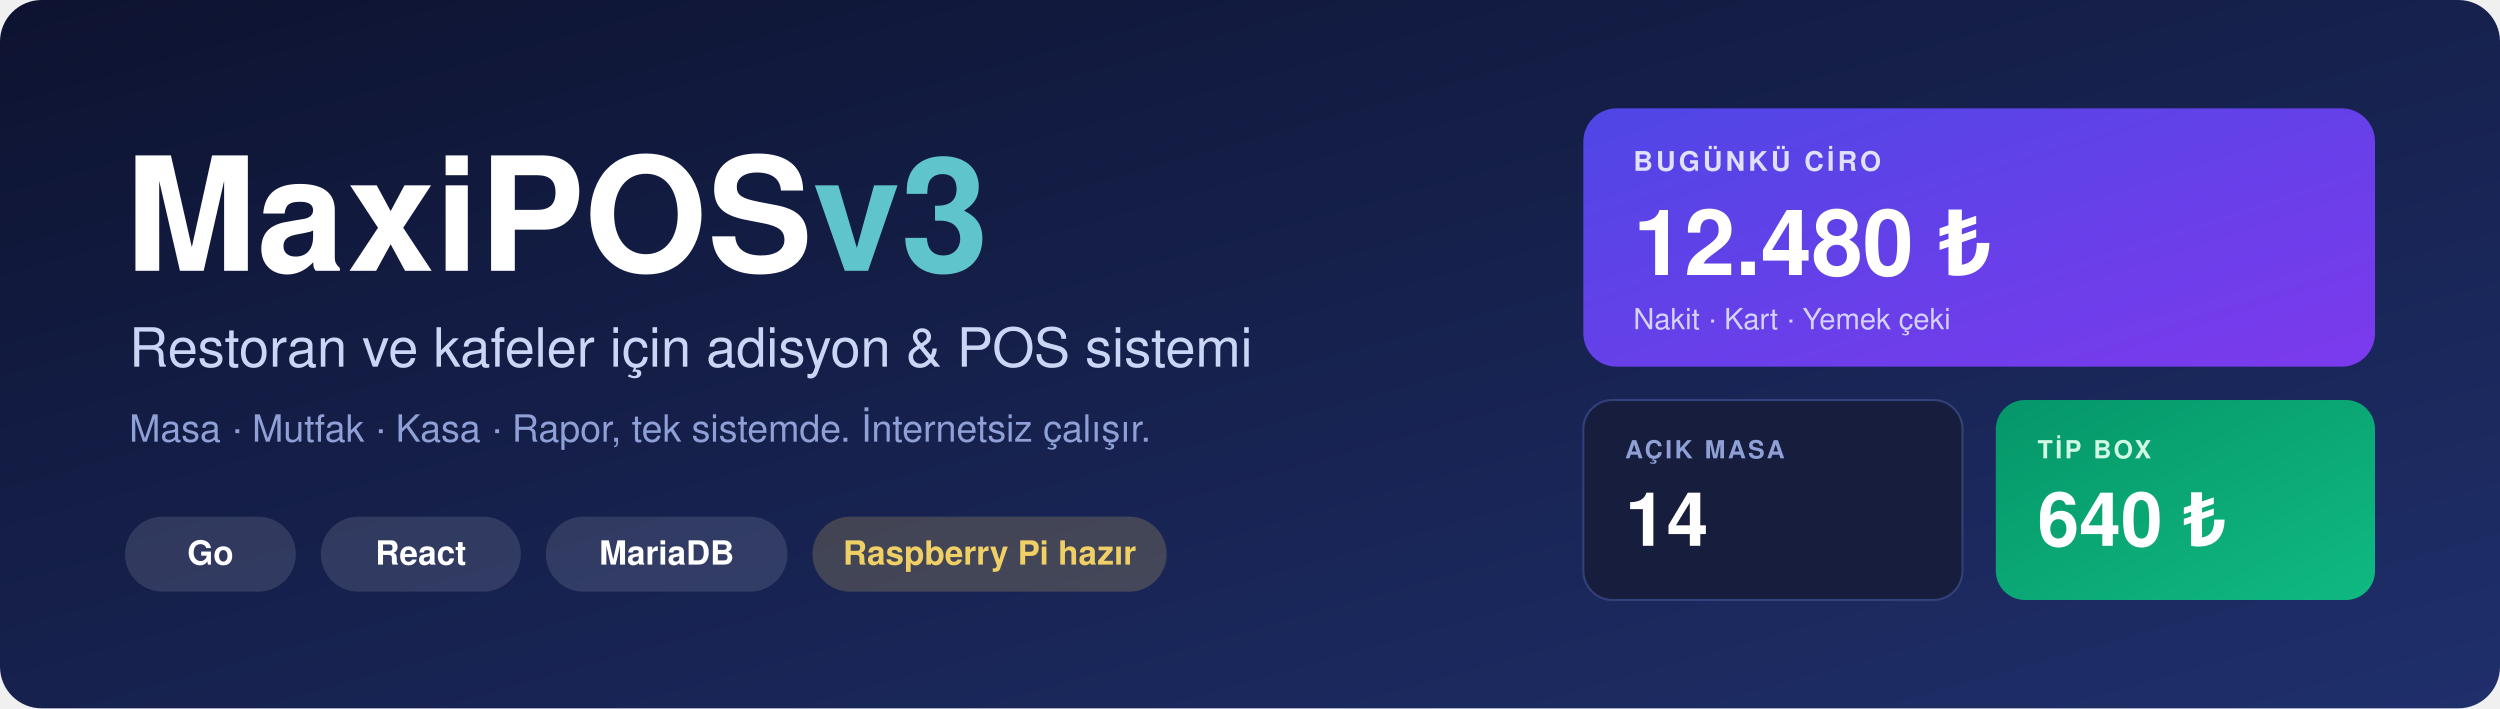
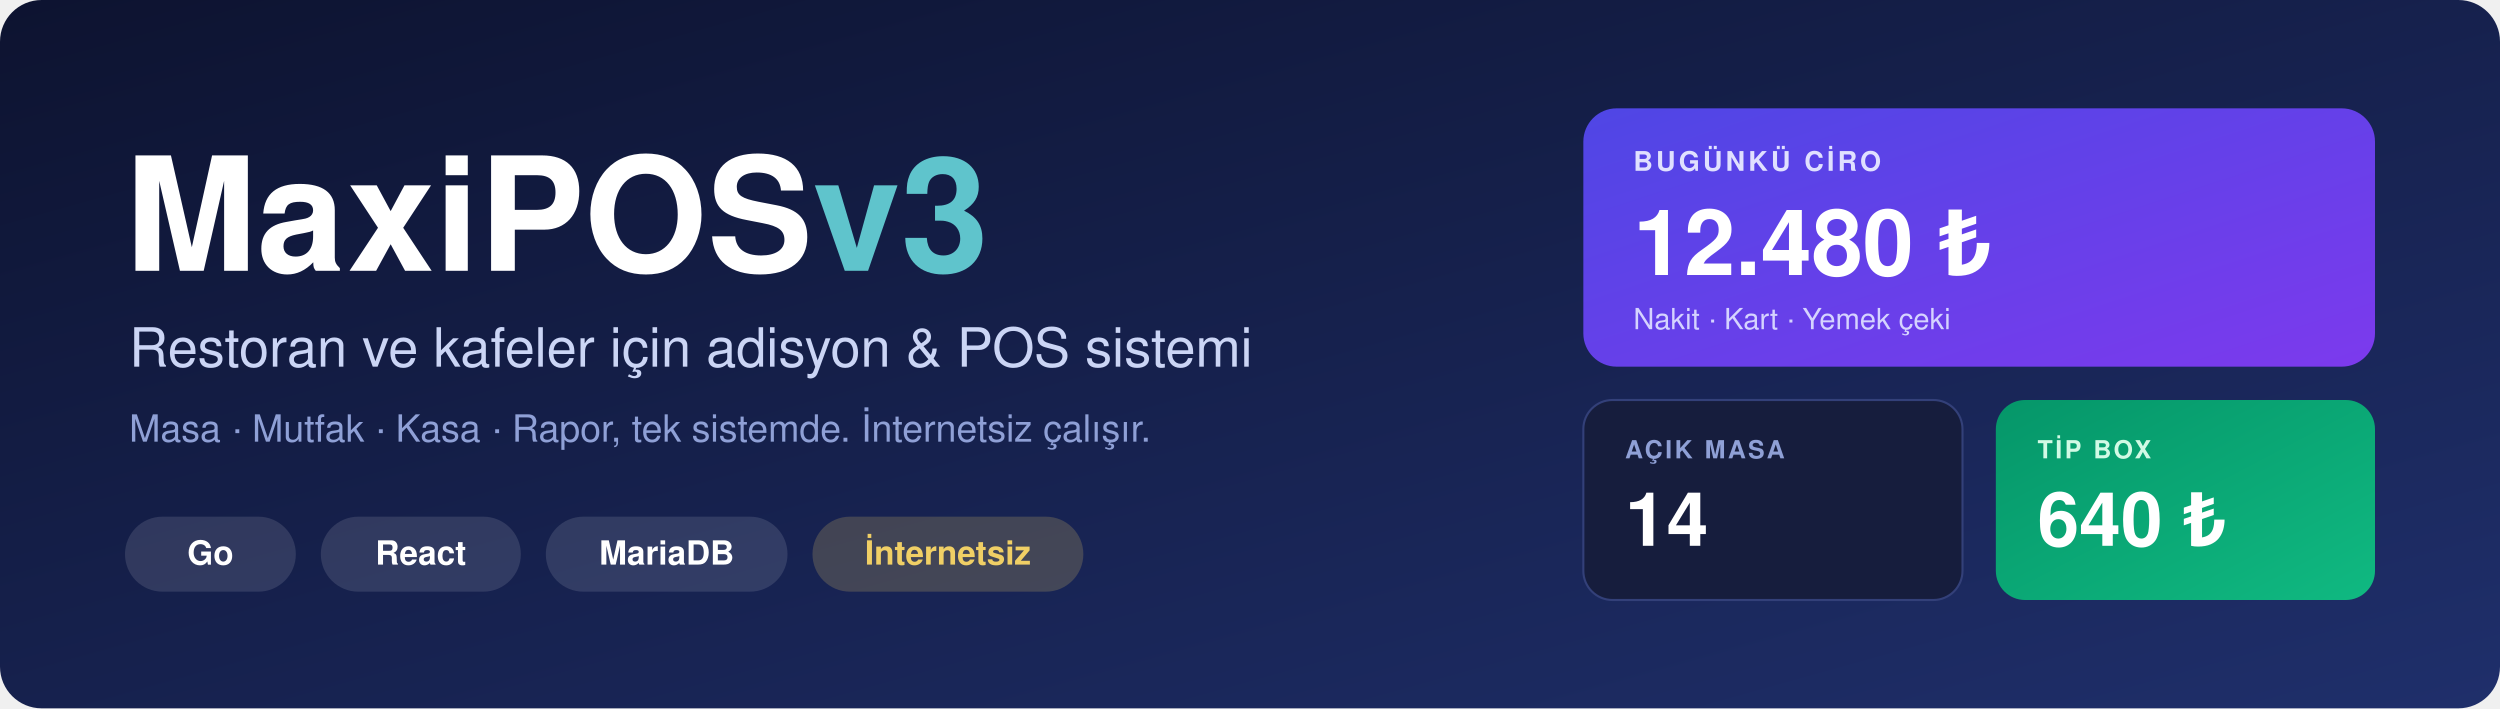
<svg xmlns="http://www.w3.org/2000/svg" viewBox="0 0 1200 340" width="1200" height="340" role="img" aria-label="MaxiPOS v3 - Restoran ve kafeler için adisyon ve POS sistemi">
  <defs>
    <linearGradient id="bg" x1="0" y1="0" x2="1" y2="1">
      <stop offset="0" stop-color="#0d1330" />
      <stop offset="1" stop-color="#1f2f6b" />
    </linearGradient>
    <linearGradient id="vio" x1="0" y1="0" x2="1" y2="1">
      <stop offset="0" stop-color="#4f46e5" />
      <stop offset="1" stop-color="#7c3aed" />
    </linearGradient>
    <linearGradient id="grn" x1="0" y1="0" x2="1" y2="1">
      <stop offset="0" stop-color="#059669" />
      <stop offset="1" stop-color="#10b981" />
    </linearGradient>
  </defs>
  <rect width="1200" height="340" rx="20" fill="url(#bg)" />
  <g font-family="Segoe UI, Helvetica, Arial, sans-serif">
    <text x="60" y="130" font-size="76" font-weight="800" fill="#ffffff">MaxiPOS<tspan fill="#5fc4cc"> v3</tspan>
    </text>
    <text x="62" y="176" font-size="26" fill="#cbd5f5">Restoran ve kafeler için adisyon &amp; POS sistemi</text>
    <text x="62" y="212" font-size="18" fill="#8fa0d6">Masa · Mutfak · Kasa · Rapor, tek sistemde. İnternetsiz çalışır.</text>
    <g font-size="16" font-weight="600">
      <rect x="60" y="248" width="82" height="36" rx="18" fill="#ffffff" fill-opacity="0.12" />
      <text x="101" y="271" text-anchor="middle" fill="#ffffff">Go</text>
      <rect x="154" y="248" width="96" height="36" rx="18" fill="#ffffff" fill-opacity="0.12" />
      <text x="202" y="271" text-anchor="middle" fill="#ffffff">React</text>
      <rect x="262" y="248" width="116" height="36" rx="18" fill="#ffffff" fill-opacity="0.12" />
      <text x="320" y="271" text-anchor="middle" fill="#ffffff">MariaDB</text>
-       <rect x="390" y="248" width="170" height="36" rx="18" fill="#f0cf65" fill-opacity="0.2" />
-       <text x="475" y="271" text-anchor="middle" fill="#f0cf65">Raspberry Pi hazır</text>
+       <rect x="390" y="248" width="130" height="36" rx="18" fill="#f0cf65" fill-opacity="0.2" />
+       <text x="455" y="271" text-anchor="middle" fill="#f0cf65">İnternetsiz</text>
    </g>
  </g>
  <g font-family="Segoe UI, Helvetica, Arial, sans-serif">
    <rect x="760" y="52" width="380" height="124" rx="16" fill="url(#vio)" />
    <text x="784" y="82" font-size="13" font-weight="700" fill="#e0e0ff" letter-spacing="1.5">BUGÜNKÜ CİRO</text>
    <text x="784" y="132" font-size="44" font-weight="800" fill="#ffffff">12.480 ₺</text>
    <text x="784" y="158" font-size="14" fill="#d5d3ff">Nakit · Kart · Yemek çeki</text>
    <rect x="760" y="192" width="182" height="96" rx="14" fill="#161d3d" stroke="#334079" />
    <text x="780" y="220" font-size="12" font-weight="700" fill="#8fa0d6" letter-spacing="1.2">AÇIK MASA</text>
    <text x="780" y="262" font-size="36" font-weight="800" fill="#ffffff">14</text>
    <rect x="958" y="192" width="182" height="96" rx="14" fill="url(#grn)" />
    <text x="978" y="220" font-size="12" font-weight="700" fill="#d1fae5" letter-spacing="1.2">TİP BOX</text>
    <text x="978" y="262" font-size="36" font-weight="800" fill="#ffffff">640 ₺</text>
  </g>
</svg>
